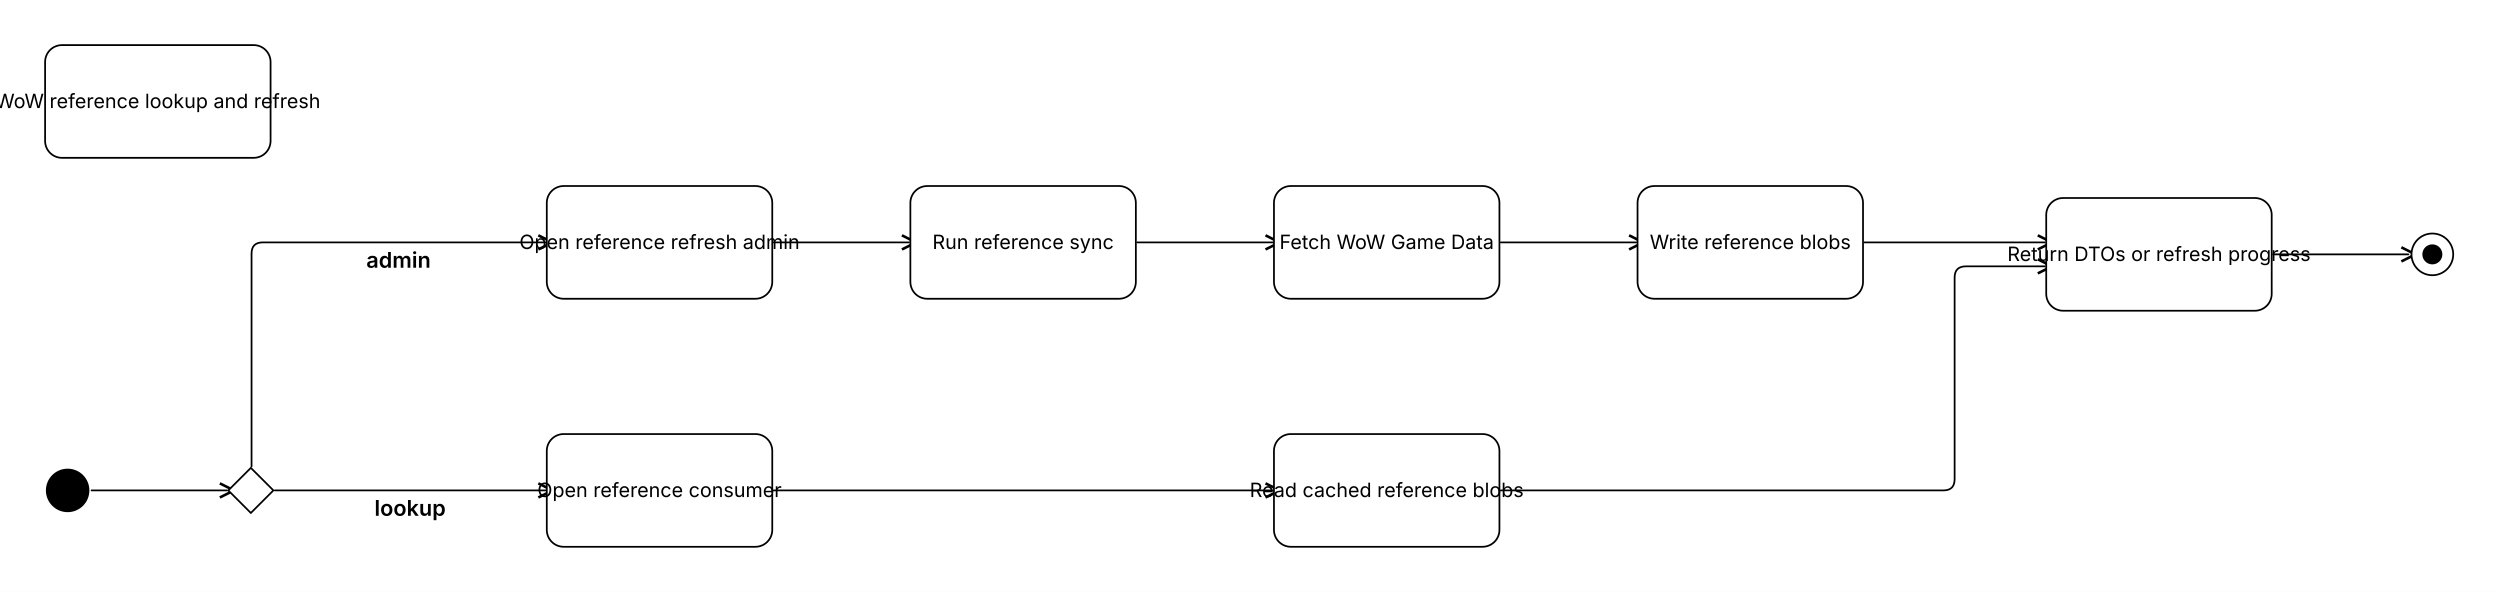
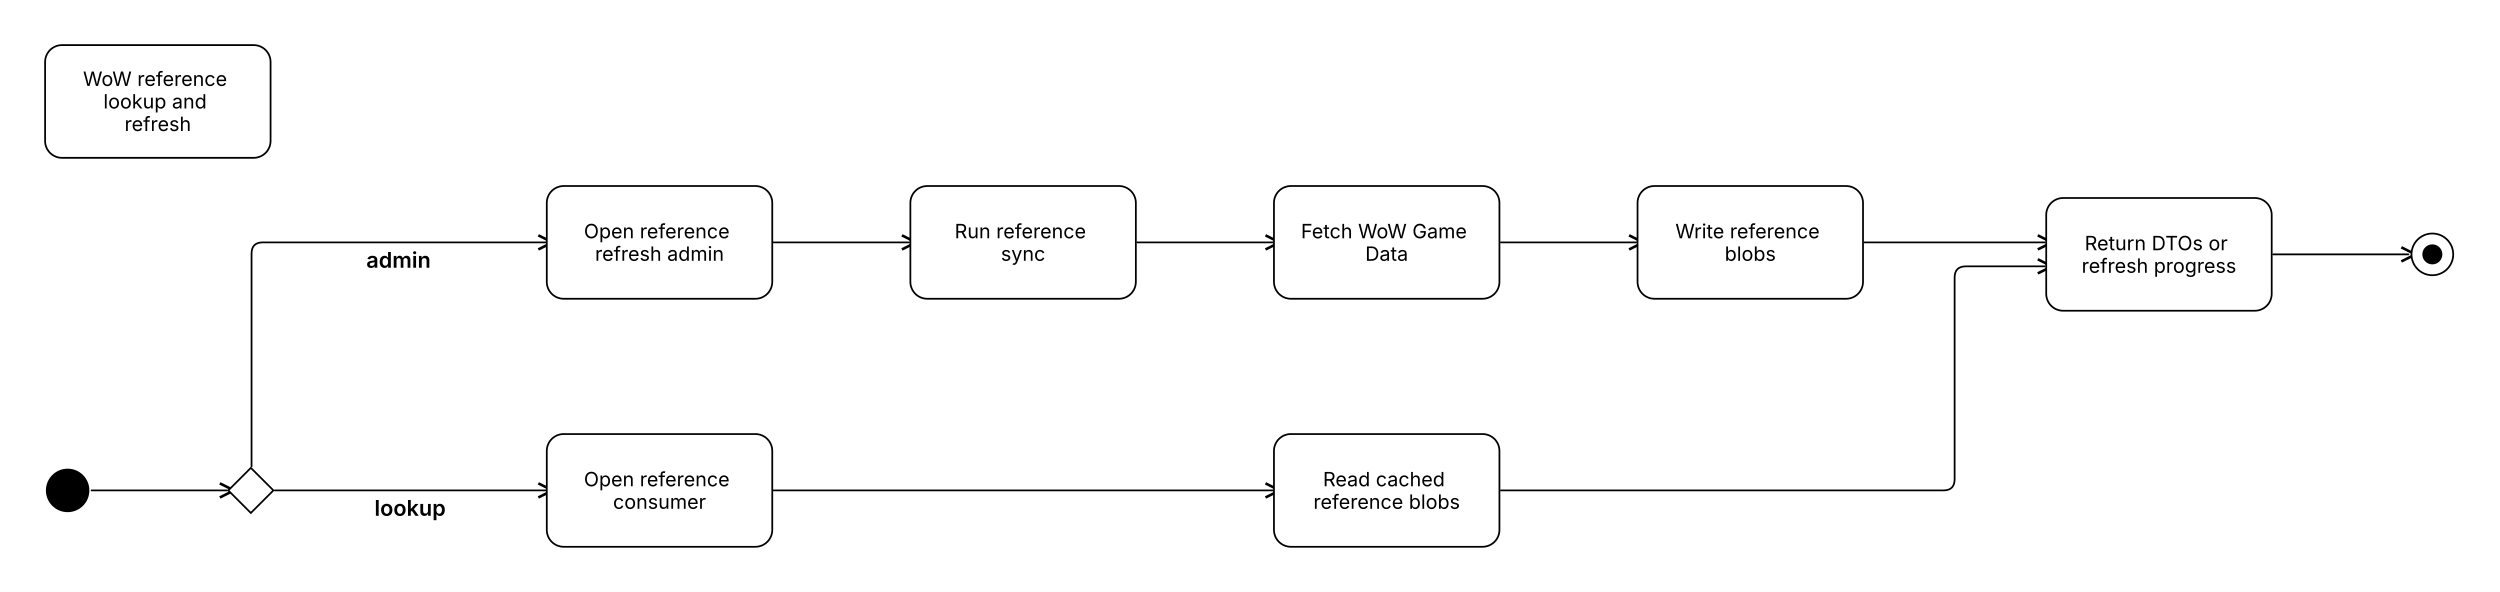
<svg xmlns="http://www.w3.org/2000/svg" width="1774" height="420" viewBox="-20.0 -20.0 1774.0 420.0">
  <rect x="-20.0" y="-20.0" width="1774.0" height="420.0" fill="#ffffff" />
+   <style>g.dediren-edge-highlighted &gt; path{stroke:#1f6feb;stroke-width:3;}</style>
  <g font-family="Inter, Arial, sans-serif" font-size="14">
-     <g data-dediren-edge-id="flow-ref-mode">
+     <g data-dediren-edge-id="flow-ref-mode" data-dediren-edge-source="initial-wow-reference" data-dediren-edge-target="decision-reference-mode">
      <marker id="marker-end-flow-ref-mode" data-dediren-edge-marker-end="open_arrow" markerWidth="10" markerHeight="10" refX="5" refY="5" orient="auto">
        <path d="M 1 1 L 9 5 L 1 9" fill="none" stroke="#000000" stroke-width="1.5" />
      </marker>
      <path d="M 45.0 328.0 L 141.0 328.0" fill="none" stroke="#000000" stroke-width="1.25" stroke-linecap="round" stroke-linejoin="round" marker-end="url(#marker-end-flow-ref-mode)" />
    </g>
-     <g data-dediren-edge-id="flow-ref-open-consumer">
+     <g data-dediren-edge-id="flow-ref-open-consumer" data-dediren-edge-source="decision-reference-mode" data-dediren-edge-target="action-open-reference-consumer">
      <marker id="marker-end-flow-ref-open-consumer" data-dediren-edge-marker-end="open_arrow" markerWidth="10" markerHeight="10" refX="5" refY="5" orient="auto">
        <path d="M 1 1 L 9 5 L 1 9" fill="none" stroke="#000000" stroke-width="1.5" />
      </marker>
      <path d="M 175.0 328.0 L 367.0 328.0" fill="none" stroke="#000000" stroke-width="1.25" stroke-linecap="round" stroke-linejoin="round" marker-end="url(#marker-end-flow-ref-open-consumer)" />
      <text x="271.0" y="346.0" text-anchor="middle" fill="none" font-size="15.4" font-weight="600" stroke="#ffffff" stroke-width="2">lookup</text>
      <text x="271.0" y="346.0" text-anchor="middle" fill="#000000" font-size="15.4" font-weight="600">lookup</text>
    </g>
-     <g data-dediren-edge-id="flow-ref-read-blobs">
+     <g data-dediren-edge-id="flow-ref-read-blobs" data-dediren-edge-source="action-open-reference-consumer" data-dediren-edge-target="action-read-reference-blobs">
      <marker id="marker-end-flow-ref-read-blobs" data-dediren-edge-marker-end="open_arrow" markerWidth="10" markerHeight="10" refX="5" refY="5" orient="auto">
        <path d="M 1 1 L 9 5 L 1 9" fill="none" stroke="#000000" stroke-width="1.5" />
      </marker>
      <path d="M 529.0 328.0 L 706.0 328.0 L 883.0 328.0" fill="none" stroke="#000000" stroke-width="1.25" stroke-linecap="round" stroke-linejoin="round" marker-end="url(#marker-end-flow-ref-read-blobs)" />
    </g>
-     <g data-dediren-edge-id="flow-ref-consumer-return">
+     <g data-dediren-edge-id="flow-ref-consumer-return" data-dediren-edge-source="action-read-reference-blobs" data-dediren-edge-target="action-return-reference-result">
      <marker id="marker-end-flow-ref-consumer-return" data-dediren-edge-marker-end="open_arrow" markerWidth="10" markerHeight="10" refX="5" refY="5" orient="auto">
        <path d="M 1 1 L 9 5 L 1 9" fill="none" stroke="#000000" stroke-width="1.5" />
      </marker>
      <path d="M 1045.0 328.0 L 1222.0 328.0 L 1359.0 328.0 Q 1367.0 328.0 1367.0 320.0 L 1367.0 177.0 Q 1367.0 169.0 1375.0 169.0 L 1431.0 169.0" fill="none" stroke="#000000" stroke-width="1.25" stroke-linecap="round" stroke-linejoin="round" marker-end="url(#marker-end-flow-ref-consumer-return)" />
    </g>
-     <g data-dediren-edge-id="flow-ref-admin-open">
+     <g data-dediren-edge-id="flow-ref-admin-open" data-dediren-edge-source="decision-reference-mode" data-dediren-edge-target="action-open-reference-admin">
      <marker id="marker-end-flow-ref-admin-open" data-dediren-edge-marker-end="open_arrow" markerWidth="10" markerHeight="10" refX="5" refY="5" orient="auto">
        <path d="M 1 1 L 9 5 L 1 9" fill="none" stroke="#000000" stroke-width="1.5" />
      </marker>
      <path d="M 158.5 311.0 L 158.5 160.0 Q 158.5 152.0 166.5 152.0 L 367.0 152.0" fill="none" stroke="#000000" stroke-width="1.25" stroke-linecap="round" stroke-linejoin="round" marker-end="url(#marker-end-flow-ref-admin-open)" />
      <text x="262.8" y="170.0" text-anchor="middle" fill="none" font-size="15.4" font-weight="600" stroke="#ffffff" stroke-width="2">admin</text>
      <text x="262.8" y="170.0" text-anchor="middle" fill="#000000" font-size="15.4" font-weight="600">admin</text>
    </g>
-     <g data-dediren-edge-id="flow-ref-run-sync">
+     <g data-dediren-edge-id="flow-ref-run-sync" data-dediren-edge-source="action-open-reference-admin" data-dediren-edge-target="action-run-reference-sync">
      <marker id="marker-end-flow-ref-run-sync" data-dediren-edge-marker-end="open_arrow" markerWidth="10" markerHeight="10" refX="5" refY="5" orient="auto">
        <path d="M 1 1 L 9 5 L 1 9" fill="none" stroke="#000000" stroke-width="1.5" />
      </marker>
      <path d="M 529.0 152.0 L 625.0 152.0" fill="none" stroke="#000000" stroke-width="1.25" stroke-linecap="round" stroke-linejoin="round" marker-end="url(#marker-end-flow-ref-run-sync)" />
    </g>
-     <g data-dediren-edge-id="flow-ref-fetch">
+     <g data-dediren-edge-id="flow-ref-fetch" data-dediren-edge-source="action-run-reference-sync" data-dediren-edge-target="action-fetch-game-data">
      <marker id="marker-end-flow-ref-fetch" data-dediren-edge-marker-end="open_arrow" markerWidth="10" markerHeight="10" refX="5" refY="5" orient="auto">
        <path d="M 1 1 L 9 5 L 1 9" fill="none" stroke="#000000" stroke-width="1.5" />
      </marker>
      <path d="M 787.0 152.0 L 883.0 152.0" fill="none" stroke="#000000" stroke-width="1.25" stroke-linecap="round" stroke-linejoin="round" marker-end="url(#marker-end-flow-ref-fetch)" />
    </g>
-     <g data-dediren-edge-id="flow-ref-write">
+     <g data-dediren-edge-id="flow-ref-write" data-dediren-edge-source="action-fetch-game-data" data-dediren-edge-target="action-write-reference-blobs">
      <marker id="marker-end-flow-ref-write" data-dediren-edge-marker-end="open_arrow" markerWidth="10" markerHeight="10" refX="5" refY="5" orient="auto">
        <path d="M 1 1 L 9 5 L 1 9" fill="none" stroke="#000000" stroke-width="1.5" />
      </marker>
      <path d="M 1045.0 152.0 L 1141.0 152.0" fill="none" stroke="#000000" stroke-width="1.25" stroke-linecap="round" stroke-linejoin="round" marker-end="url(#marker-end-flow-ref-write)" />
    </g>
-     <g data-dediren-edge-id="flow-ref-write-return">
+     <g data-dediren-edge-id="flow-ref-write-return" data-dediren-edge-source="action-write-reference-blobs" data-dediren-edge-target="action-return-reference-result">
      <marker id="marker-end-flow-ref-write-return" data-dediren-edge-marker-end="open_arrow" markerWidth="10" markerHeight="10" refX="5" refY="5" orient="auto">
        <path d="M 1 1 L 9 5 L 1 9" fill="none" stroke="#000000" stroke-width="1.5" />
      </marker>
      <path d="M 1303.0 152.0 L 1431.0 152.0" fill="none" stroke="#000000" stroke-width="1.25" stroke-linecap="round" stroke-linejoin="round" marker-end="url(#marker-end-flow-ref-write-return)" />
    </g>
-     <g data-dediren-edge-id="flow-ref-final">
+     <g data-dediren-edge-id="flow-ref-final" data-dediren-edge-source="action-return-reference-result" data-dediren-edge-target="final-wow-reference">
      <marker id="marker-end-flow-ref-final" data-dediren-edge-marker-end="open_arrow" markerWidth="10" markerHeight="10" refX="5" refY="5" orient="auto">
        <path d="M 1 1 L 9 5 L 1 9" fill="none" stroke="#000000" stroke-width="1.5" />
      </marker>
      <path d="M 1593.0 160.5 L 1689.0 160.5" fill="none" stroke="#000000" stroke-width="1.25" stroke-linecap="round" stroke-linejoin="round" marker-end="url(#marker-end-flow-ref-final)" />
    </g>
    <g data-dediren-node-id="activity-wow-reference">
      <rect data-dediren-node-shape="uml_activity" x="12.0" y="12.0" width="160.0" height="80.0" rx="12" fill="#ffffff" stroke="#000000" stroke-width="1.25" />
      <g data-dediren-node-decorator="uml_activity" />
-       <text x="92.0" y="56.7" text-anchor="middle" fill="#000000">WoW reference lookup and refresh</text>
+       <text x="92.0" y="35.9" text-anchor="middle" dominant-baseline="middle" fill="#000000" font-size="14.0">
+         <tspan x="92.0" dy="0">WoW reference</tspan>
+         <tspan x="92.0" dy="16.0">lookup and</tspan>
+         <tspan x="92.0" dy="16.0">refresh</tspan>
+       </text>
    </g>
    <g data-dediren-node-id="initial-wow-reference">
      <circle data-dediren-node-shape="uml_initial_node" cx="28.0" cy="328.0" r="14.8" fill="#000000" stroke="#000000" stroke-width="1.25" />
      <g data-dediren-node-decorator="uml_initial_node" />
-       <text x="28.0" y="332.7" text-anchor="middle" fill="#000000" />
    </g>
    <g data-dediren-node-id="decision-reference-mode">
      <path data-dediren-node-shape="uml_decision_node" d="M 158.0 312.0 L 174.0 328.0 L 158.0 344.0 L 142.0 328.0 Z" fill="#ffffff" stroke="#000000" stroke-width="1.25" />
      <g data-dediren-node-decorator="uml_decision_node" />
-       <text x="158.0" y="332.7" text-anchor="middle" fill="#000000" />
    </g>
    <g data-dediren-node-id="action-open-reference-consumer">
      <rect data-dediren-node-shape="uml_action" x="368.0" y="288.0" width="160.0" height="80.0" rx="12" fill="#ffffff" stroke="#000000" stroke-width="1.25" />
      <g data-dediren-node-decorator="uml_action" />
-       <text x="448.0" y="332.7" text-anchor="middle" fill="#000000">Open reference consumer</text>
+       <text x="448.0" y="320.0" text-anchor="middle" dominant-baseline="middle" fill="#000000" font-size="14.0">
+         <tspan x="448.0" dy="0">Open reference</tspan>
+         <tspan x="448.0" dy="16.0">consumer</tspan>
+       </text>
    </g>
    <g data-dediren-node-id="action-read-reference-blobs">
      <rect data-dediren-node-shape="uml_action" x="884.0" y="288.0" width="160.0" height="80.0" rx="12" fill="#ffffff" stroke="#000000" stroke-width="1.25" />
      <g data-dediren-node-decorator="uml_action" />
-       <text x="964.0" y="332.7" text-anchor="middle" fill="#000000">Read cached reference blobs</text>
+       <text x="964.0" y="320.0" text-anchor="middle" dominant-baseline="middle" fill="#000000" font-size="14.0">
+         <tspan x="964.0" dy="0">Read cached</tspan>
+         <tspan x="964.0" dy="16.0">reference blobs</tspan>
+       </text>
    </g>
    <g data-dediren-node-id="action-open-reference-admin">
      <rect data-dediren-node-shape="uml_action" x="368.0" y="112.0" width="160.0" height="80.0" rx="12" fill="#ffffff" stroke="#000000" stroke-width="1.25" />
      <g data-dediren-node-decorator="uml_action" />
-       <text x="448.0" y="156.7" text-anchor="middle" fill="#000000">Open reference refresh admin</text>
+       <text x="448.0" y="144.0" text-anchor="middle" dominant-baseline="middle" fill="#000000" font-size="14.0">
+         <tspan x="448.0" dy="0">Open reference</tspan>
+         <tspan x="448.0" dy="16.0">refresh admin</tspan>
+       </text>
    </g>
    <g data-dediren-node-id="action-run-reference-sync">
      <rect data-dediren-node-shape="uml_action" x="626.0" y="112.0" width="160.0" height="80.0" rx="12" fill="#ffffff" stroke="#000000" stroke-width="1.25" />
      <g data-dediren-node-decorator="uml_action" />
-       <text x="706.0" y="156.7" text-anchor="middle" fill="#000000">Run reference sync</text>
+       <text x="706.0" y="144.0" text-anchor="middle" dominant-baseline="middle" fill="#000000" font-size="14.0">
+         <tspan x="706.0" dy="0">Run reference</tspan>
+         <tspan x="706.0" dy="16.0">sync</tspan>
+       </text>
    </g>
    <g data-dediren-node-id="action-fetch-game-data">
      <rect data-dediren-node-shape="uml_action" x="884.0" y="112.0" width="160.0" height="80.0" rx="12" fill="#ffffff" stroke="#000000" stroke-width="1.25" />
      <g data-dediren-node-decorator="uml_action" />
-       <text x="964.0" y="156.7" text-anchor="middle" fill="#000000">Fetch WoW Game Data</text>
+       <text x="964.0" y="144.0" text-anchor="middle" dominant-baseline="middle" fill="#000000" font-size="14.0">
+         <tspan x="964.0" dy="0">Fetch WoW Game</tspan>
+         <tspan x="964.0" dy="16.0">Data</tspan>
+       </text>
    </g>
    <g data-dediren-node-id="action-write-reference-blobs">
      <rect data-dediren-node-shape="uml_action" x="1142.0" y="112.0" width="160.0" height="80.0" rx="12" fill="#ffffff" stroke="#000000" stroke-width="1.25" />
      <g data-dediren-node-decorator="uml_action" />
-       <text x="1222.0" y="156.7" text-anchor="middle" fill="#000000">Write reference blobs</text>
+       <text x="1222.0" y="144.0" text-anchor="middle" dominant-baseline="middle" fill="#000000" font-size="14.0">
+         <tspan x="1222.0" dy="0">Write reference</tspan>
+         <tspan x="1222.0" dy="16.0">blobs</tspan>
+       </text>
    </g>
    <g data-dediren-node-id="action-return-reference-result">
      <rect data-dediren-node-shape="uml_action" x="1432.0" y="120.5" width="160.0" height="80.0" rx="12" fill="#ffffff" stroke="#000000" stroke-width="1.25" />
      <g data-dediren-node-decorator="uml_action" />
-       <text x="1512.0" y="165.2" text-anchor="middle" fill="#000000">Return DTOs or refresh progress</text>
+       <text x="1512.0" y="152.5" text-anchor="middle" dominant-baseline="middle" fill="#000000" font-size="14.0">
+         <tspan x="1512.0" dy="0">Return DTOs or</tspan>
+         <tspan x="1512.0" dy="16.0">refresh progress</tspan>
+       </text>
    </g>
    <g data-dediren-node-id="final-wow-reference">
      <g data-dediren-node-shape="uml_activity_final_node">
        <circle cx="1706.0" cy="160.5" r="14.8" fill="#ffffff" stroke="#000000" stroke-width="1.25" />
        <circle cx="1706.0" cy="160.5" r="7.1" fill="#000000" />
      </g>
      <g data-dediren-node-decorator="uml_activity_final_node" />
-       <text x="1706.0" y="165.2" text-anchor="middle" fill="#000000" />
    </g>
  </g>
</svg>
